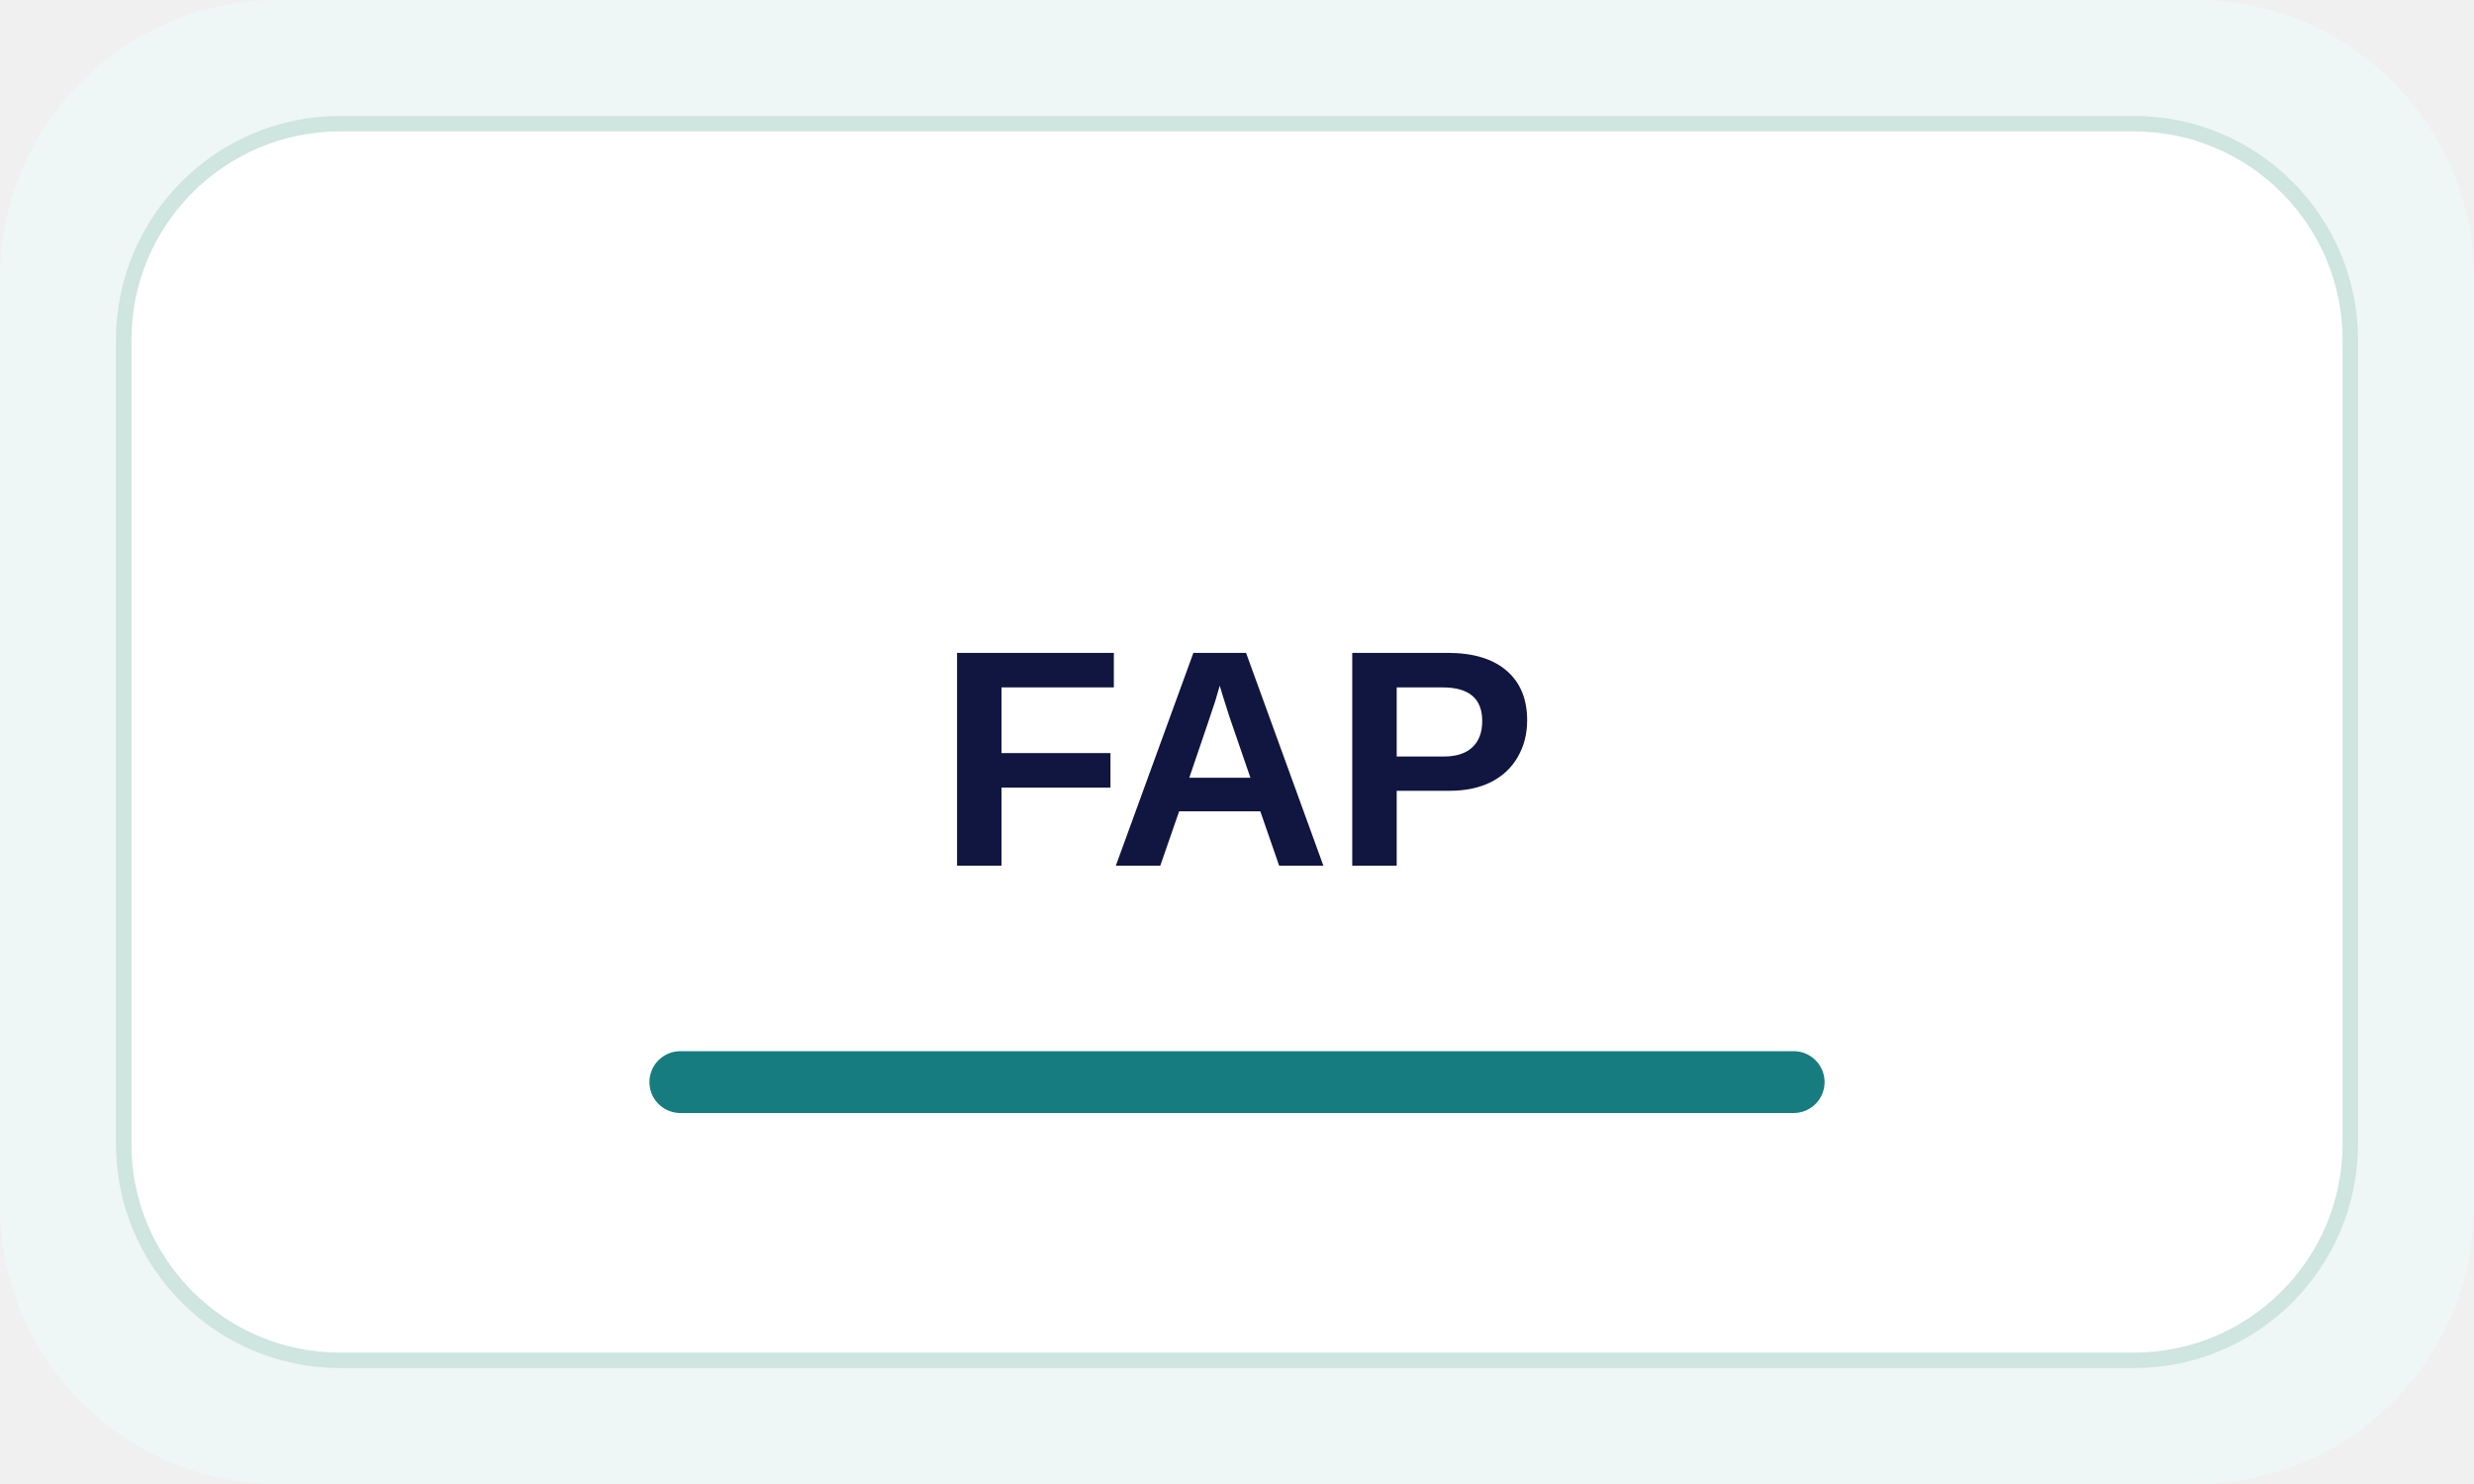
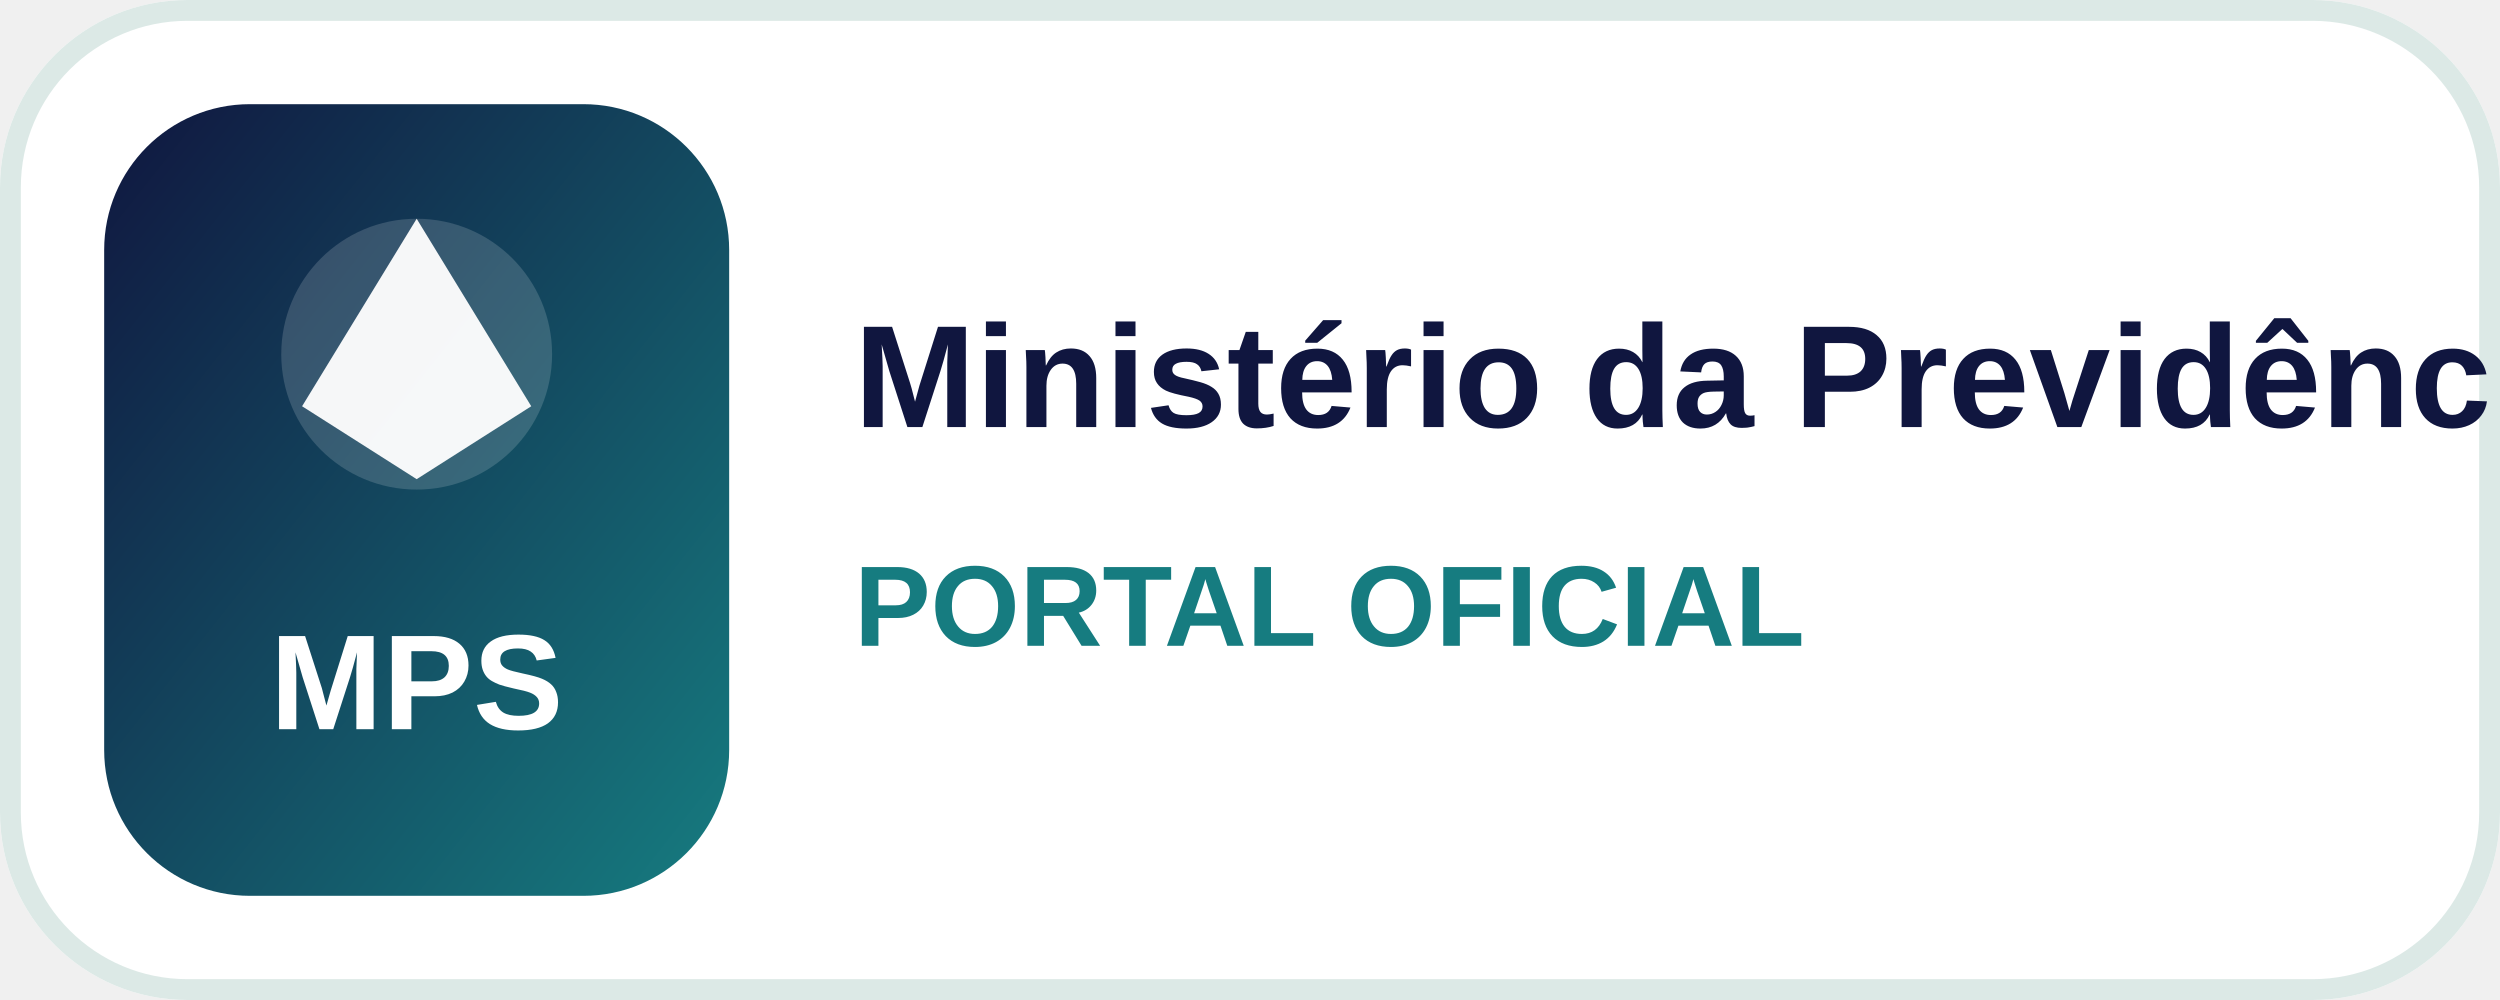
- <svg xmlns="http://www.w3.org/2000/svg" viewBox="0 0 160 96" role="img" aria-labelledby="t d">
-   <rect width="160" height="96" rx="18" fill="#eef7f5" />
-   <rect x="8" y="8" width="144" height="80" rx="14" fill="#ffffff" stroke="#cfe5df" />
-   <text x="80" y="56" text-anchor="middle" font-family="Arial,Helvetica,sans-serif" font-size="20" font-weight="700" fill="#10163f">FAP</text>
-   <path d="M44 70h72" stroke="#167c80" stroke-width="4" stroke-linecap="round" />
+ <svg xmlns="http://www.w3.org/2000/svg" viewBox="0 0 240 96" role="img" aria-labelledby="t d">
+   <defs>
+     <linearGradient id="g" x1="0" y1="0" x2="1" y2="1">
+       <stop stop-color="#10163f" />
+       <stop offset="1" stop-color="#167c80" />
+     </linearGradient>
+   </defs>
+   <rect width="240" height="96" rx="18" fill="#ffffff" />
+   <rect x="1" y="1" width="238" height="94" rx="17" fill="none" stroke="#dce9e6" stroke-width="2" />
+   <rect x="10" y="10" width="60" height="76" rx="14" fill="url(#g)" />
+   <circle cx="40" cy="34" r="13" fill="#fff" opacity=".16" />
+   <path d="M29 39l11-18 11 18-11 7z" fill="#fff" opacity=".95" />
+   <text x="40" y="70" text-anchor="middle" font-family="Arial,sans-serif" font-size="13" font-weight="800" fill="#fff">MPS</text>
+   <text x="82" y="41" font-family="Arial,sans-serif" font-size="14" font-weight="800" fill="#10163f">Ministério da Previdência Social</text>
+   <text x="82" y="62" font-family="Arial,sans-serif" font-size="11" font-weight="700" fill="#167c80">PORTAL OFICIAL</text>
</svg>
